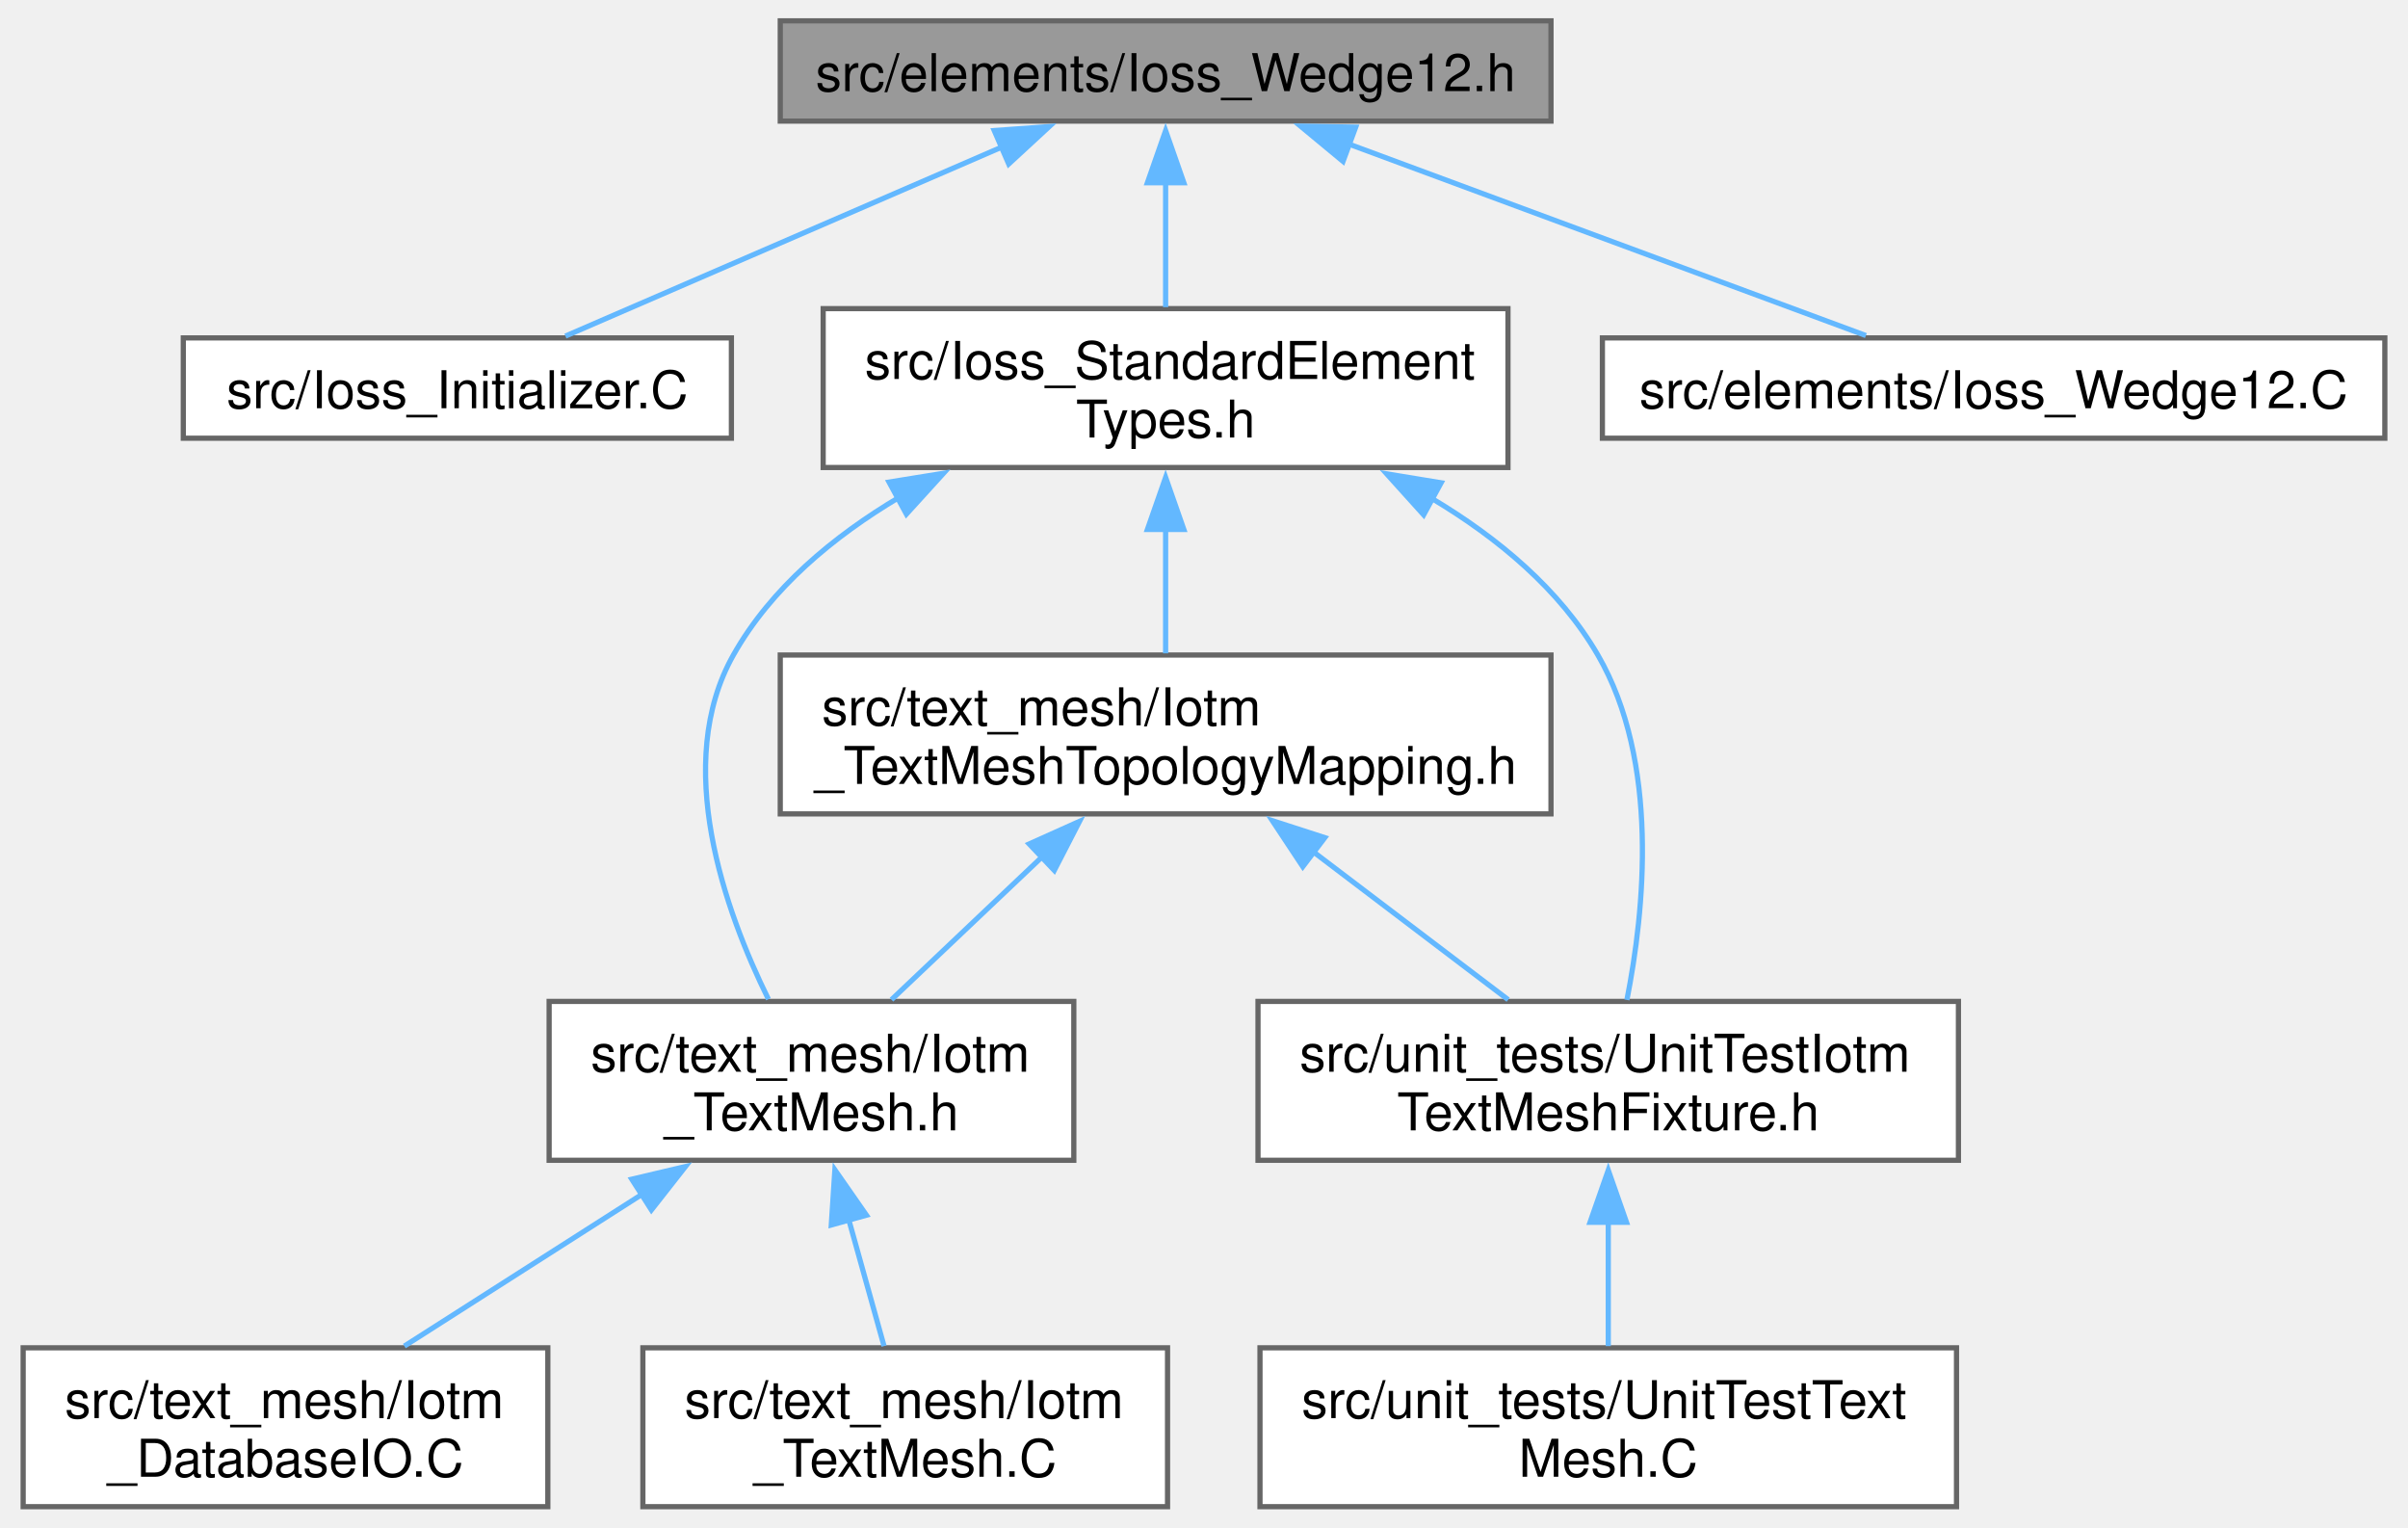
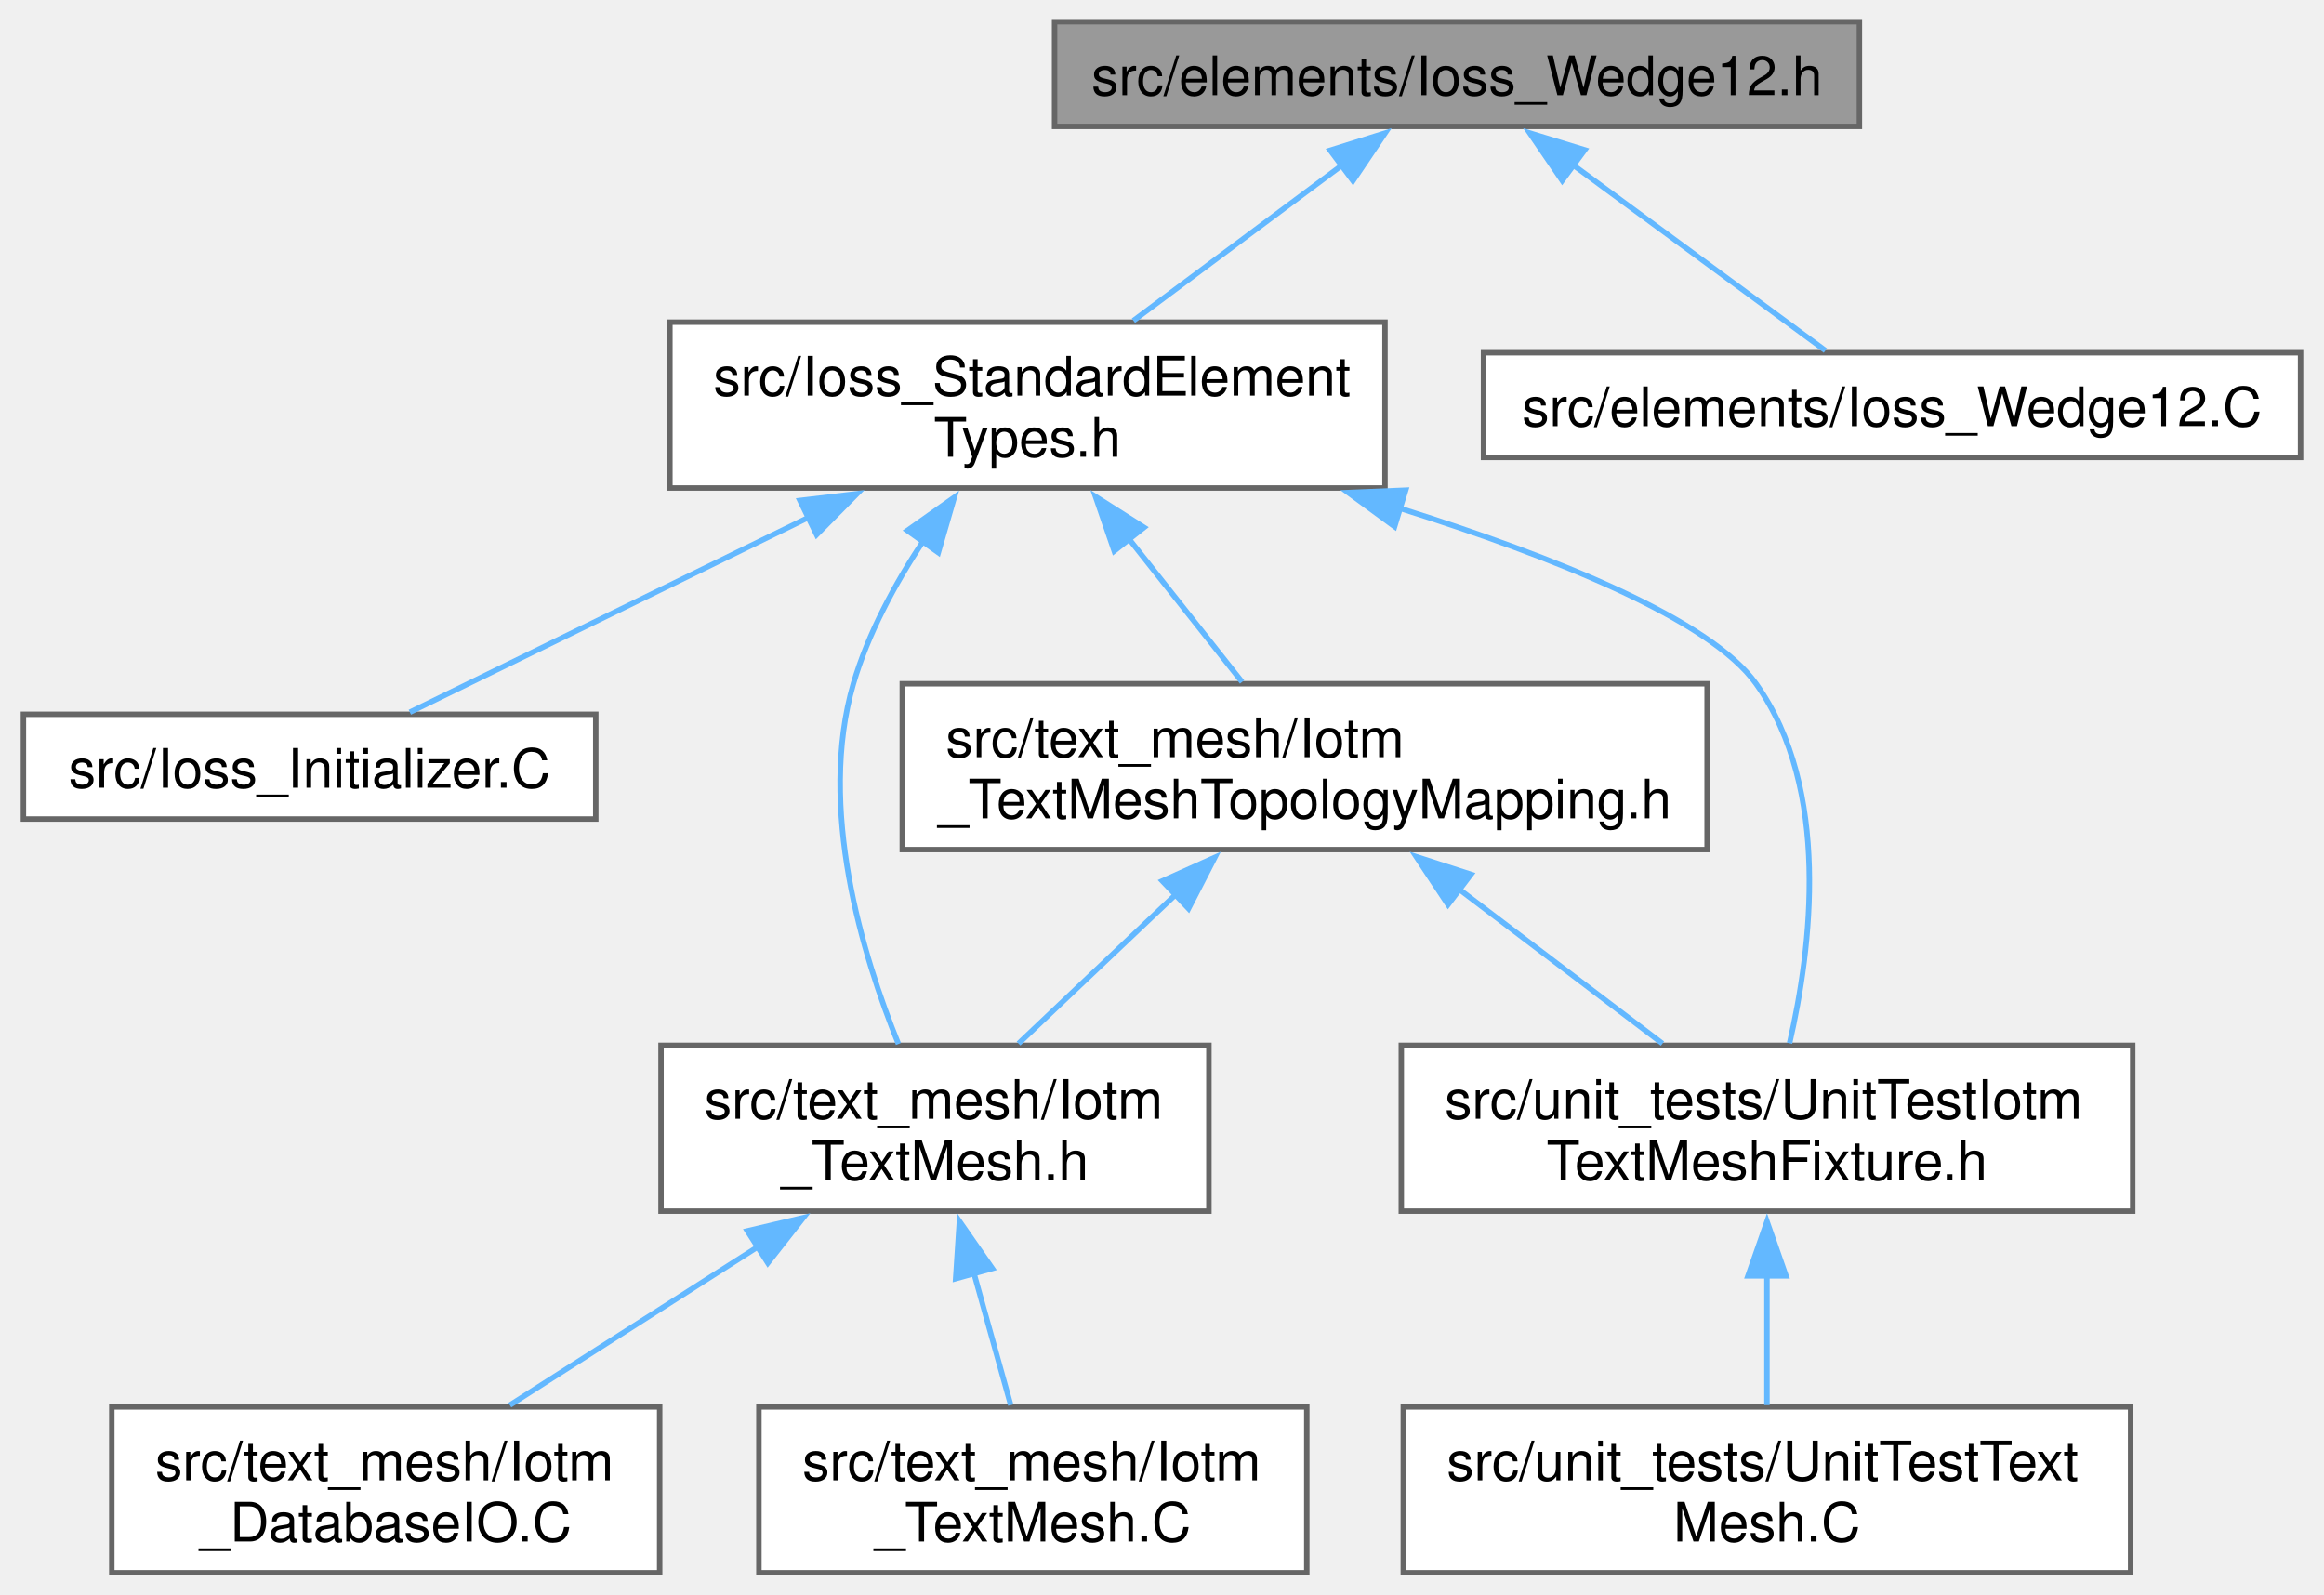
- <svg xmlns="http://www.w3.org/2000/svg" xmlns:xlink="http://www.w3.org/1999/xlink" width="462pt" height="293pt" viewBox="0.00 0.00 461.50 293.25">
+ <svg xmlns="http://www.w3.org/2000/svg" xmlns:xlink="http://www.w3.org/1999/xlink" width="427pt" height="293pt" viewBox="0.00 0.00 426.75 293.25">
  <g id="graph0" class="graph" transform="scale(1 1) rotate(0) translate(4 289.25)">
    <g id="Node000001" class="node">
      <g id="a_Node000001">
        <a xlink:title=" ">
-           <polygon fill="#999999" stroke="#666666" points="293.38,-285.25 145.38,-285.25 145.38,-266 293.38,-266 293.38,-285.25" />
-           <text text-anchor="middle" x="219.38" y="-271.75" font-family="Helvetica,sans-Serif" font-size="10.00">src/elements/Ioss_Wedge12.h</text>
+           <polygon fill="#999999" stroke="#666666" points="337.62,-285.25 189.62,-285.25 189.62,-266 337.62,-266 337.62,-285.25" />
+           <text text-anchor="middle" x="263.62" y="-271.75" font-family="Helvetica,sans-Serif" font-size="10.00">src/elements/Ioss_Wedge12.h</text>
        </a>
      </g>
    </g>
    <g id="Node000002" class="node">
      <g id="a_Node000002">
-         <a xlink:href="Ioss__Initializer_8C.html" target="_top" xlink:title=" ">
-           <polygon fill="white" stroke="#666666" points="136,-224.38 30.75,-224.38 30.75,-205.12 136,-205.12 136,-224.38" />
-           <text text-anchor="middle" x="83.38" y="-210.88" font-family="Helvetica,sans-Serif" font-size="10.00">src/Ioss_Initializer.C</text>
+         <a xlink:href="Ioss__StandardElementTypes_8h.html" target="_top" xlink:title=" ">
+           <polygon fill="white" stroke="#666666" points="250.38,-230 118.88,-230 118.88,-199.5 250.38,-199.5 250.38,-230" />
+           <text text-anchor="start" x="126.88" y="-216.5" font-family="Helvetica,sans-Serif" font-size="10.00">src/Ioss_StandardElement</text>
+           <text text-anchor="middle" x="184.62" y="-205.25" font-family="Helvetica,sans-Serif" font-size="10.00">Types.h</text>
        </a>
      </g>
    </g>
    <g id="edge1_Node000001_Node000002" class="edge">
      <g id="a_edge1_Node000001_Node000002">
        <a xlink:title=" ">
-           <path fill="none" stroke="#63b8ff" d="M188.06,-261.07C162.29,-249.91 126.48,-234.41 104.13,-224.73" />
-           <polygon fill="#63b8ff" stroke="#63b8ff" points="186.47,-264.19 197.03,-264.95 189.25,-257.77 186.47,-264.19" />
-         </a>
-       </g>
-     </g>
-     <g id="Node000003" class="node">
-       <g id="a_Node000003">
-         <a xlink:href="Ioss__StandardElementTypes_8h.html" target="_top" xlink:title=" ">
-           <polygon fill="white" stroke="#666666" points="285.12,-230 153.62,-230 153.62,-199.5 285.12,-199.5 285.12,-230" />
-           <text text-anchor="start" x="161.62" y="-216.5" font-family="Helvetica,sans-Serif" font-size="10.00">src/Ioss_StandardElement</text>
-           <text text-anchor="middle" x="219.38" y="-205.25" font-family="Helvetica,sans-Serif" font-size="10.00">Types.h</text>
-         </a>
-       </g>
-     </g>
-     <g id="edge2_Node000001_Node000003" class="edge">
-       <g id="a_edge2_Node000001_Node000003">
-         <a xlink:title=" ">
-           <path fill="none" stroke="#63b8ff" d="M219.38,-254.42C219.38,-246.49 219.38,-237.56 219.38,-230.28" />
-           <polygon fill="#63b8ff" stroke="#63b8ff" points="215.88,-254.17 219.38,-264.17 222.88,-254.17 215.88,-254.17" />
+           <path fill="none" stroke="#63b8ff" d="M242.42,-258.82C230.51,-249.95 215.75,-238.94 204.12,-230.28" />
+           <polygon fill="#63b8ff" stroke="#63b8ff" points="240.3,-261.61 250.41,-264.78 244.49,-256 240.3,-261.61" />
        </a>
      </g>
    </g>
    <g id="Node000010" class="node">
      <g id="a_Node000010">
        <a xlink:href="Ioss__Wedge12_8C.html" target="_top" xlink:title=" ">
-           <polygon fill="white" stroke="#666666" points="453.5,-224.38 303.25,-224.38 303.25,-205.12 453.5,-205.12 453.5,-224.38" />
-           <text text-anchor="middle" x="378.38" y="-210.88" font-family="Helvetica,sans-Serif" font-size="10.00">src/elements/Ioss_Wedge12.C</text>
+           <polygon fill="white" stroke="#666666" points="418.75,-224.38 268.5,-224.38 268.5,-205.12 418.75,-205.12 418.75,-224.38" />
+           <text text-anchor="middle" x="343.62" y="-210.88" font-family="Helvetica,sans-Serif" font-size="10.00">src/elements/Ioss_Wedge12.C</text>
        </a>
      </g>
    </g>
    <g id="edge11_Node000001_Node000010" class="edge">
      <g id="a_edge11_Node000001_Node000010">
        <a xlink:title=" ">
-           <path fill="none" stroke="#63b8ff" d="M254.35,-261.67C284.49,-250.51 327.23,-234.69 353.85,-224.83" />
-           <polygon fill="#63b8ff" stroke="#63b8ff" points="253.45,-258.27 245.29,-265.03 255.88,-264.84 253.45,-258.27" />
+           <path fill="none" stroke="#63b8ff" d="M284.77,-259.06C299.63,-248.13 318.98,-233.89 331.36,-224.78" />
+           <polygon fill="#63b8ff" stroke="#63b8ff" points="282.97,-256.04 276.99,-264.79 287.12,-261.68 282.97,-256.04" />
+         </a>
+       </g>
+     </g>
+     <g id="Node000003" class="node">
+       <g id="a_Node000003">
+         <a xlink:href="Ioss__Initializer_8C.html" target="_top" xlink:title=" ">
+           <polygon fill="white" stroke="#666666" points="105.25,-157.88 0,-157.88 0,-138.62 105.25,-138.62 105.25,-157.88" />
+           <text text-anchor="middle" x="52.62" y="-144.38" font-family="Helvetica,sans-Serif" font-size="10.00">src/Ioss_Initializer.C</text>
+         </a>
+       </g>
+     </g>
+     <g id="edge2_Node000002_Node000003" class="edge">
+       <g id="a_edge2_Node000002_Node000003">
+         <a xlink:title=" ">
+           <path fill="none" stroke="#63b8ff" d="M144.59,-194.19C120.13,-182.24 90.02,-167.52 71.06,-158.26" />
+           <polygon fill="#63b8ff" stroke="#63b8ff" points="142.79,-197.2 153.31,-198.45 145.86,-190.91 142.79,-197.2" />
        </a>
      </g>
    </g>
    <g id="Node000004" class="node">
      <g id="a_Node000004">
        <a xlink:href="Iotm__TextMesh_8h.html" target="_top" xlink:title=" ">
-           <polygon fill="white" stroke="#666666" points="201.75,-97 101,-97 101,-66.5 201.75,-66.5 201.75,-97" />
-           <text text-anchor="start" x="109" y="-83.5" font-family="Helvetica,sans-Serif" font-size="10.00">src/text_mesh/Iotm</text>
-           <text text-anchor="middle" x="151.38" y="-72.25" font-family="Helvetica,sans-Serif" font-size="10.00">_TextMesh.h</text>
+           <polygon fill="white" stroke="#666666" points="218,-97 117.25,-97 117.25,-66.5 218,-66.5 218,-97" />
+           <text text-anchor="start" x="125.25" y="-83.5" font-family="Helvetica,sans-Serif" font-size="10.00">src/text_mesh/Iotm</text>
+           <text text-anchor="middle" x="167.62" y="-72.25" font-family="Helvetica,sans-Serif" font-size="10.00">_TextMesh.h</text>
        </a>
      </g>
    </g>
-     <g id="edge3_Node000003_Node000004" class="edge">
-       <g id="a_edge3_Node000003_Node000004">
+     <g id="edge3_Node000002_Node000004" class="edge">
+       <g id="a_edge3_Node000002_Node000004">
        <a xlink:title=" ">
-           <path fill="none" stroke="#63b8ff" d="M168.31,-193.83C155.64,-186.31 143.62,-176.36 136.38,-163.5 124.61,-142.63 134.75,-114.38 143.11,-97.42" />
-           <polygon fill="#63b8ff" stroke="#63b8ff" points="166.27,-196.7 176.73,-198.39 169.6,-190.55 166.27,-196.7" />
+           <path fill="none" stroke="#63b8ff" d="M165.47,-189.76C160.25,-181.85 155.31,-172.72 152.62,-163.5 146,-140.78 154.28,-113.57 160.91,-97.25" />
+           <polygon fill="#63b8ff" stroke="#63b8ff" points="162.54,-191.68 171.19,-197.79 168.24,-187.62 162.54,-191.68" />
        </a>
      </g>
    </g>
    <g id="Node000007" class="node">
      <g id="a_Node000007">
        <a xlink:href="Iotm__TextMeshTopologyMapping_8h.html" target="_top" xlink:title=" ">
-           <polygon fill="white" stroke="#666666" points="293.38,-163.5 145.38,-163.5 145.38,-133 293.38,-133 293.38,-163.5" />
-           <text text-anchor="start" x="153.38" y="-150" font-family="Helvetica,sans-Serif" font-size="10.00">src/text_mesh/Iotm</text>
-           <text text-anchor="middle" x="219.38" y="-138.75" font-family="Helvetica,sans-Serif" font-size="10.00">_TextMeshTopologyMapping.h</text>
+           <polygon fill="white" stroke="#666666" points="309.62,-163.5 161.62,-163.5 161.62,-133 309.62,-133 309.62,-163.5" />
+           <text text-anchor="start" x="169.62" y="-150" font-family="Helvetica,sans-Serif" font-size="10.00">src/text_mesh/Iotm</text>
+           <text text-anchor="middle" x="235.62" y="-138.75" font-family="Helvetica,sans-Serif" font-size="10.00">_TextMeshTopologyMapping.h</text>
        </a>
      </g>
    </g>
-     <g id="edge6_Node000003_Node000007" class="edge">
-       <g id="a_edge6_Node000003_Node000007">
+     <g id="edge6_Node000002_Node000007" class="edge">
+       <g id="a_edge6_Node000002_Node000007">
        <a xlink:title=" ">
-           <path fill="none" stroke="#63b8ff" d="M219.38,-187.81C219.38,-179.64 219.38,-170.91 219.38,-163.83" />
-           <polygon fill="#63b8ff" stroke="#63b8ff" points="215.88,-187.6 219.38,-197.6 222.88,-187.6 215.88,-187.6" />
+           <path fill="none" stroke="#63b8ff" d="M203.13,-190.35C210.14,-181.48 217.91,-171.65 224.1,-163.83" />
+           <polygon fill="#63b8ff" stroke="#63b8ff" points="200.59,-187.91 197.14,-197.93 206.08,-192.25 200.59,-187.91" />
        </a>
      </g>
    </g>
    <g id="Node000008" class="node">
      <g id="a_Node000008">
        <a xlink:href="UnitTestIotmTextMeshFixture_8h.html" target="_top" xlink:title=" ">
-           <polygon fill="white" stroke="#666666" points="371.62,-97 237.12,-97 237.12,-66.5 371.62,-66.5 371.62,-97" />
-           <text text-anchor="start" x="245.12" y="-83.5" font-family="Helvetica,sans-Serif" font-size="10.00">src/unit_tests/UnitTestIotm</text>
-           <text text-anchor="middle" x="304.38" y="-72.25" font-family="Helvetica,sans-Serif" font-size="10.00">TextMeshFixture.h</text>
+           <polygon fill="white" stroke="#666666" points="387.88,-97 253.38,-97 253.38,-66.5 387.88,-66.5 387.88,-97" />
+           <text text-anchor="start" x="261.38" y="-83.5" font-family="Helvetica,sans-Serif" font-size="10.00">src/unit_tests/UnitTestIotm</text>
+           <text text-anchor="middle" x="320.62" y="-72.25" font-family="Helvetica,sans-Serif" font-size="10.00">TextMeshFixture.h</text>
        </a>
      </g>
    </g>
-     <g id="edge10_Node000003_Node000008" class="edge">
-       <g id="a_edge10_Node000003_Node000008">
+     <g id="edge10_Node000002_Node000008" class="edge">
+       <g id="a_edge10_Node000002_Node000008">
        <a xlink:title=" ">
-           <path fill="none" stroke="#63b8ff" d="M270.61,-193.49C283.14,-186 295.04,-176.15 302.38,-163.5 314.27,-143 311.33,-114.37 307.96,-97.29" />
-           <polygon fill="#63b8ff" stroke="#63b8ff" points="268.93,-190.41 261.83,-198.28 272.28,-196.56 268.93,-190.41" />
+           <path fill="none" stroke="#63b8ff" d="M253.08,-195.78C281.68,-186.78 310.23,-175.3 318.62,-163.5 332.45,-144.08 328.79,-114.84 324.78,-97.39" />
+           <polygon fill="#63b8ff" stroke="#63b8ff" points="252.15,-192.4 243.61,-198.66 254.19,-199.1 252.15,-192.4" />
        </a>
      </g>
    </g>
    <g id="Node000005" class="node">
      <g id="a_Node000005">
        <a xlink:href="Iotm__DatabaseIO_8C.html" target="_top" xlink:title=" ">
-           <polygon fill="white" stroke="#666666" points="100.75,-30.5 0,-30.5 0,0 100.75,0 100.75,-30.5" />
-           <text text-anchor="start" x="8" y="-17" font-family="Helvetica,sans-Serif" font-size="10.00">src/text_mesh/Iotm</text>
-           <text text-anchor="middle" x="50.38" y="-5.75" font-family="Helvetica,sans-Serif" font-size="10.00">_DatabaseIO.C</text>
+           <polygon fill="white" stroke="#666666" points="117,-30.5 16.25,-30.5 16.25,0 117,0 117,-30.5" />
+           <text text-anchor="start" x="24.25" y="-17" font-family="Helvetica,sans-Serif" font-size="10.00">src/text_mesh/Iotm</text>
+           <text text-anchor="middle" x="66.62" y="-5.75" font-family="Helvetica,sans-Serif" font-size="10.00">_DatabaseIO.C</text>
        </a>
      </g>
    </g>
    <g id="edge4_Node000004_Node000005" class="edge">
      <g id="a_edge4_Node000004_Node000005">
        <a xlink:title=" ">
-           <path fill="none" stroke="#63b8ff" d="M119.06,-60.11C104.13,-50.58 86.74,-39.48 73.2,-30.83" />
-           <polygon fill="#63b8ff" stroke="#63b8ff" points="116.87,-62.87 127.18,-65.3 120.64,-56.97 116.87,-62.87" />
+           <path fill="none" stroke="#63b8ff" d="M135.31,-60.11C120.38,-50.58 102.99,-39.48 89.45,-30.83" />
+           <polygon fill="#63b8ff" stroke="#63b8ff" points="133.12,-62.87 143.43,-65.3 136.89,-56.97 133.12,-62.87" />
        </a>
      </g>
    </g>
    <g id="Node000006" class="node">
      <g id="a_Node000006">
        <a xlink:href="Iotm__TextMesh_8C.html" target="_top" xlink:title=" ">
-           <polygon fill="white" stroke="#666666" points="219.75,-30.5 119,-30.5 119,0 219.75,0 219.75,-30.5" />
-           <text text-anchor="start" x="127" y="-17" font-family="Helvetica,sans-Serif" font-size="10.00">src/text_mesh/Iotm</text>
-           <text text-anchor="middle" x="169.38" y="-5.75" font-family="Helvetica,sans-Serif" font-size="10.00">_TextMesh.C</text>
+           <polygon fill="white" stroke="#666666" points="236,-30.5 135.25,-30.5 135.25,0 236,0 236,-30.5" />
+           <text text-anchor="start" x="143.25" y="-17" font-family="Helvetica,sans-Serif" font-size="10.00">src/text_mesh/Iotm</text>
+           <text text-anchor="middle" x="185.62" y="-5.75" font-family="Helvetica,sans-Serif" font-size="10.00">_TextMesh.C</text>
        </a>
      </g>
    </g>
    <g id="edge5_Node000004_Node000006" class="edge">
      <g id="a_edge5_Node000004_Node000006">
        <a xlink:title=" ">
-           <path fill="none" stroke="#63b8ff" d="M158.54,-55.09C160.84,-46.84 163.31,-37.99 165.31,-30.83" />
-           <polygon fill="#63b8ff" stroke="#63b8ff" points="155.18,-54.08 155.87,-64.66 161.93,-55.96 155.18,-54.08" />
+           <path fill="none" stroke="#63b8ff" d="M174.79,-55.09C177.09,-46.84 179.56,-37.99 181.56,-30.83" />
+           <polygon fill="#63b8ff" stroke="#63b8ff" points="171.43,-54.08 172.12,-64.66 178.18,-55.96 171.43,-54.08" />
        </a>
      </g>
    </g>
    <g id="edge7_Node000007_Node000004" class="edge">
      <g id="a_edge7_Node000007_Node000004">
        <a xlink:title=" ">
-           <path fill="none" stroke="#63b8ff" d="M195.88,-124.96C186.24,-115.82 175.34,-105.48 166.74,-97.33" />
-           <polygon fill="#63b8ff" stroke="#63b8ff" points="193.18,-127.23 202.85,-131.57 198,-122.15 193.18,-127.23" />
+           <path fill="none" stroke="#63b8ff" d="M212.13,-124.96C202.49,-115.82 191.59,-105.48 182.99,-97.33" />
+           <polygon fill="#63b8ff" stroke="#63b8ff" points="209.43,-127.23 219.1,-131.57 214.25,-122.15 209.43,-127.23" />
        </a>
      </g>
    </g>
    <g id="edge8_Node000007_Node000008" class="edge">
      <g id="a_edge8_Node000007_Node000008">
        <a xlink:title=" ">
-           <path fill="none" stroke="#63b8ff" d="M247.65,-125.79C259.97,-116.44 274.09,-105.73 285.16,-97.33" />
-           <polygon fill="#63b8ff" stroke="#63b8ff" points="245.72,-122.87 239.87,-131.7 249.95,-128.44 245.72,-122.87" />
+           <path fill="none" stroke="#63b8ff" d="M263.9,-125.79C276.22,-116.44 290.34,-105.73 301.41,-97.33" />
+           <polygon fill="#63b8ff" stroke="#63b8ff" points="261.97,-122.87 256.12,-131.7 266.2,-128.44 261.97,-122.87" />
        </a>
      </g>
    </g>
    <g id="Node000009" class="node">
      <g id="a_Node000009">
        <a xlink:href="UnitTestTextMesh_8C.html" target="_top" xlink:title=" ">
-           <polygon fill="white" stroke="#666666" points="371.25,-30.5 237.5,-30.5 237.5,0 371.25,0 371.25,-30.5" />
-           <text text-anchor="start" x="245.5" y="-17" font-family="Helvetica,sans-Serif" font-size="10.00">src/unit_tests/UnitTestText</text>
-           <text text-anchor="middle" x="304.38" y="-5.75" font-family="Helvetica,sans-Serif" font-size="10.00">Mesh.C</text>
+           <polygon fill="white" stroke="#666666" points="387.5,-30.5 253.75,-30.5 253.75,0 387.5,0 387.5,-30.5" />
+           <text text-anchor="start" x="261.75" y="-17" font-family="Helvetica,sans-Serif" font-size="10.00">src/unit_tests/UnitTestText</text>
+           <text text-anchor="middle" x="320.62" y="-5.75" font-family="Helvetica,sans-Serif" font-size="10.00">Mesh.C</text>
        </a>
      </g>
    </g>
    <g id="edge9_Node000008_Node000009" class="edge">
      <g id="a_edge9_Node000008_Node000009">
        <a xlink:title=" ">
-           <path fill="none" stroke="#63b8ff" d="M304.38,-54.81C304.38,-46.64 304.38,-37.91 304.38,-30.83" />
-           <polygon fill="#63b8ff" stroke="#63b8ff" points="300.88,-54.6 304.38,-64.6 307.88,-54.6 300.88,-54.6" />
+           <path fill="none" stroke="#63b8ff" d="M320.62,-54.81C320.62,-46.64 320.62,-37.91 320.62,-30.83" />
+           <polygon fill="#63b8ff" stroke="#63b8ff" points="317.13,-54.6 320.63,-64.6 324.13,-54.6 317.13,-54.6" />
        </a>
      </g>
    </g>
  </g>
</svg>
